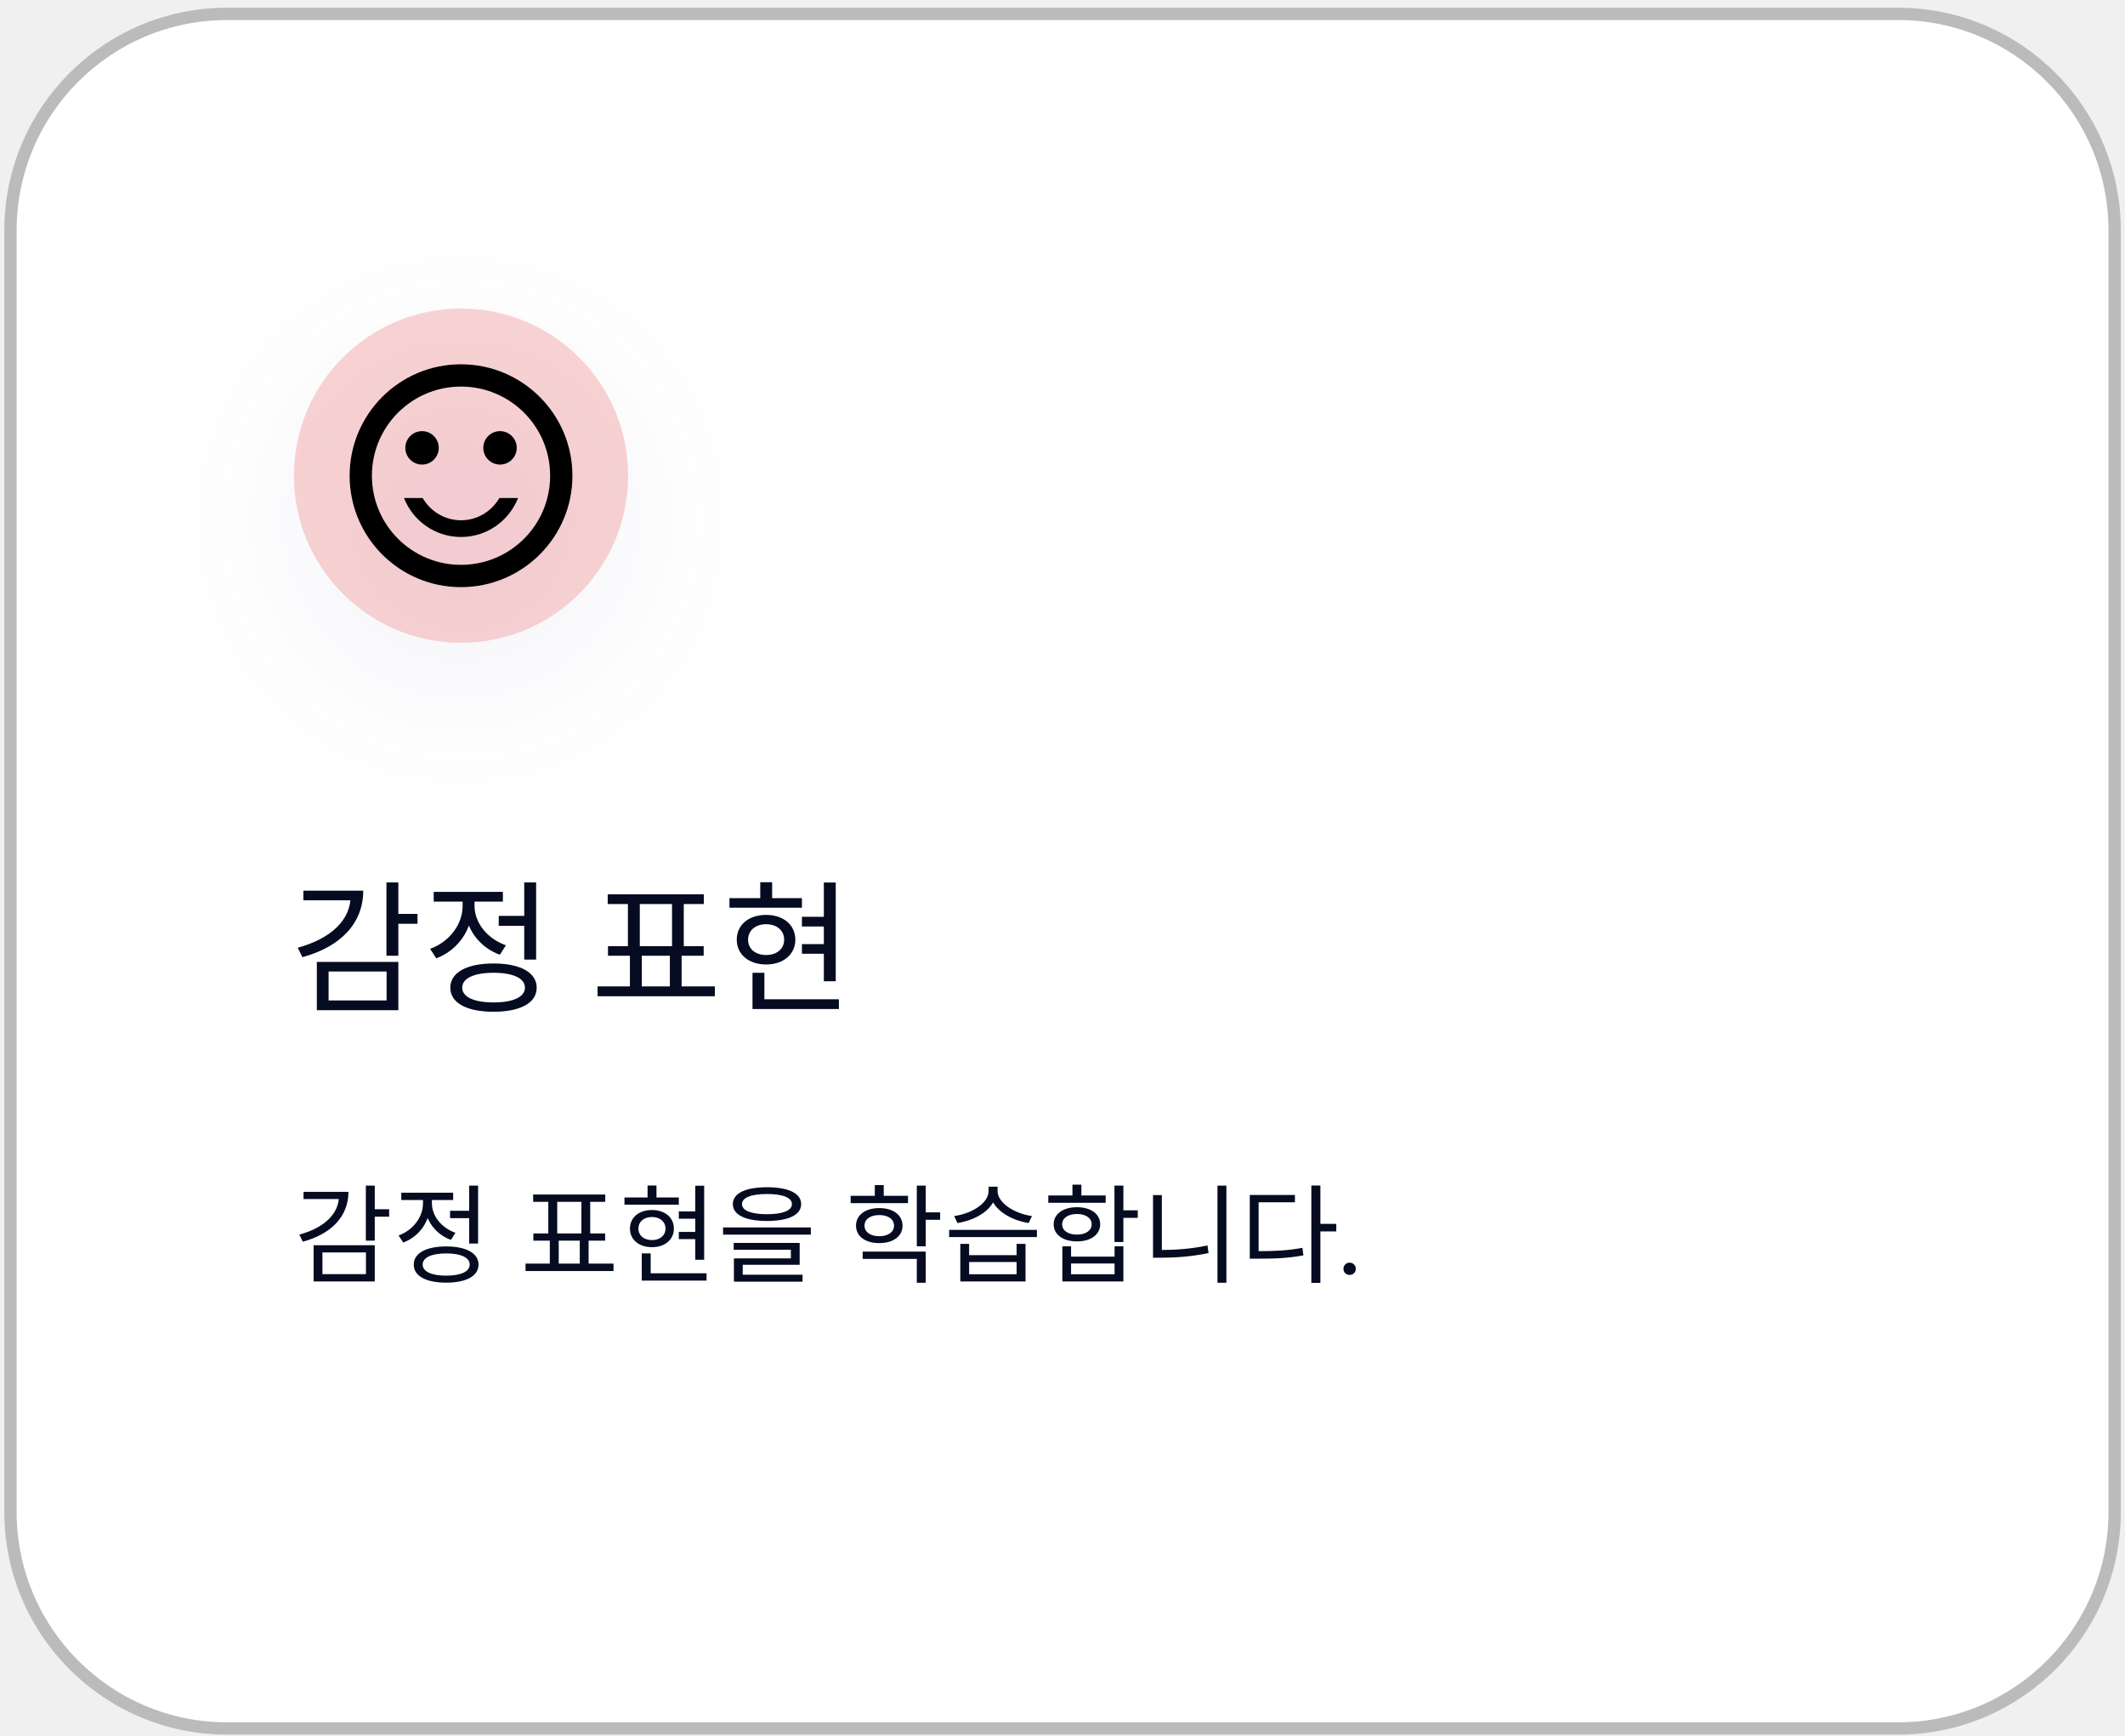
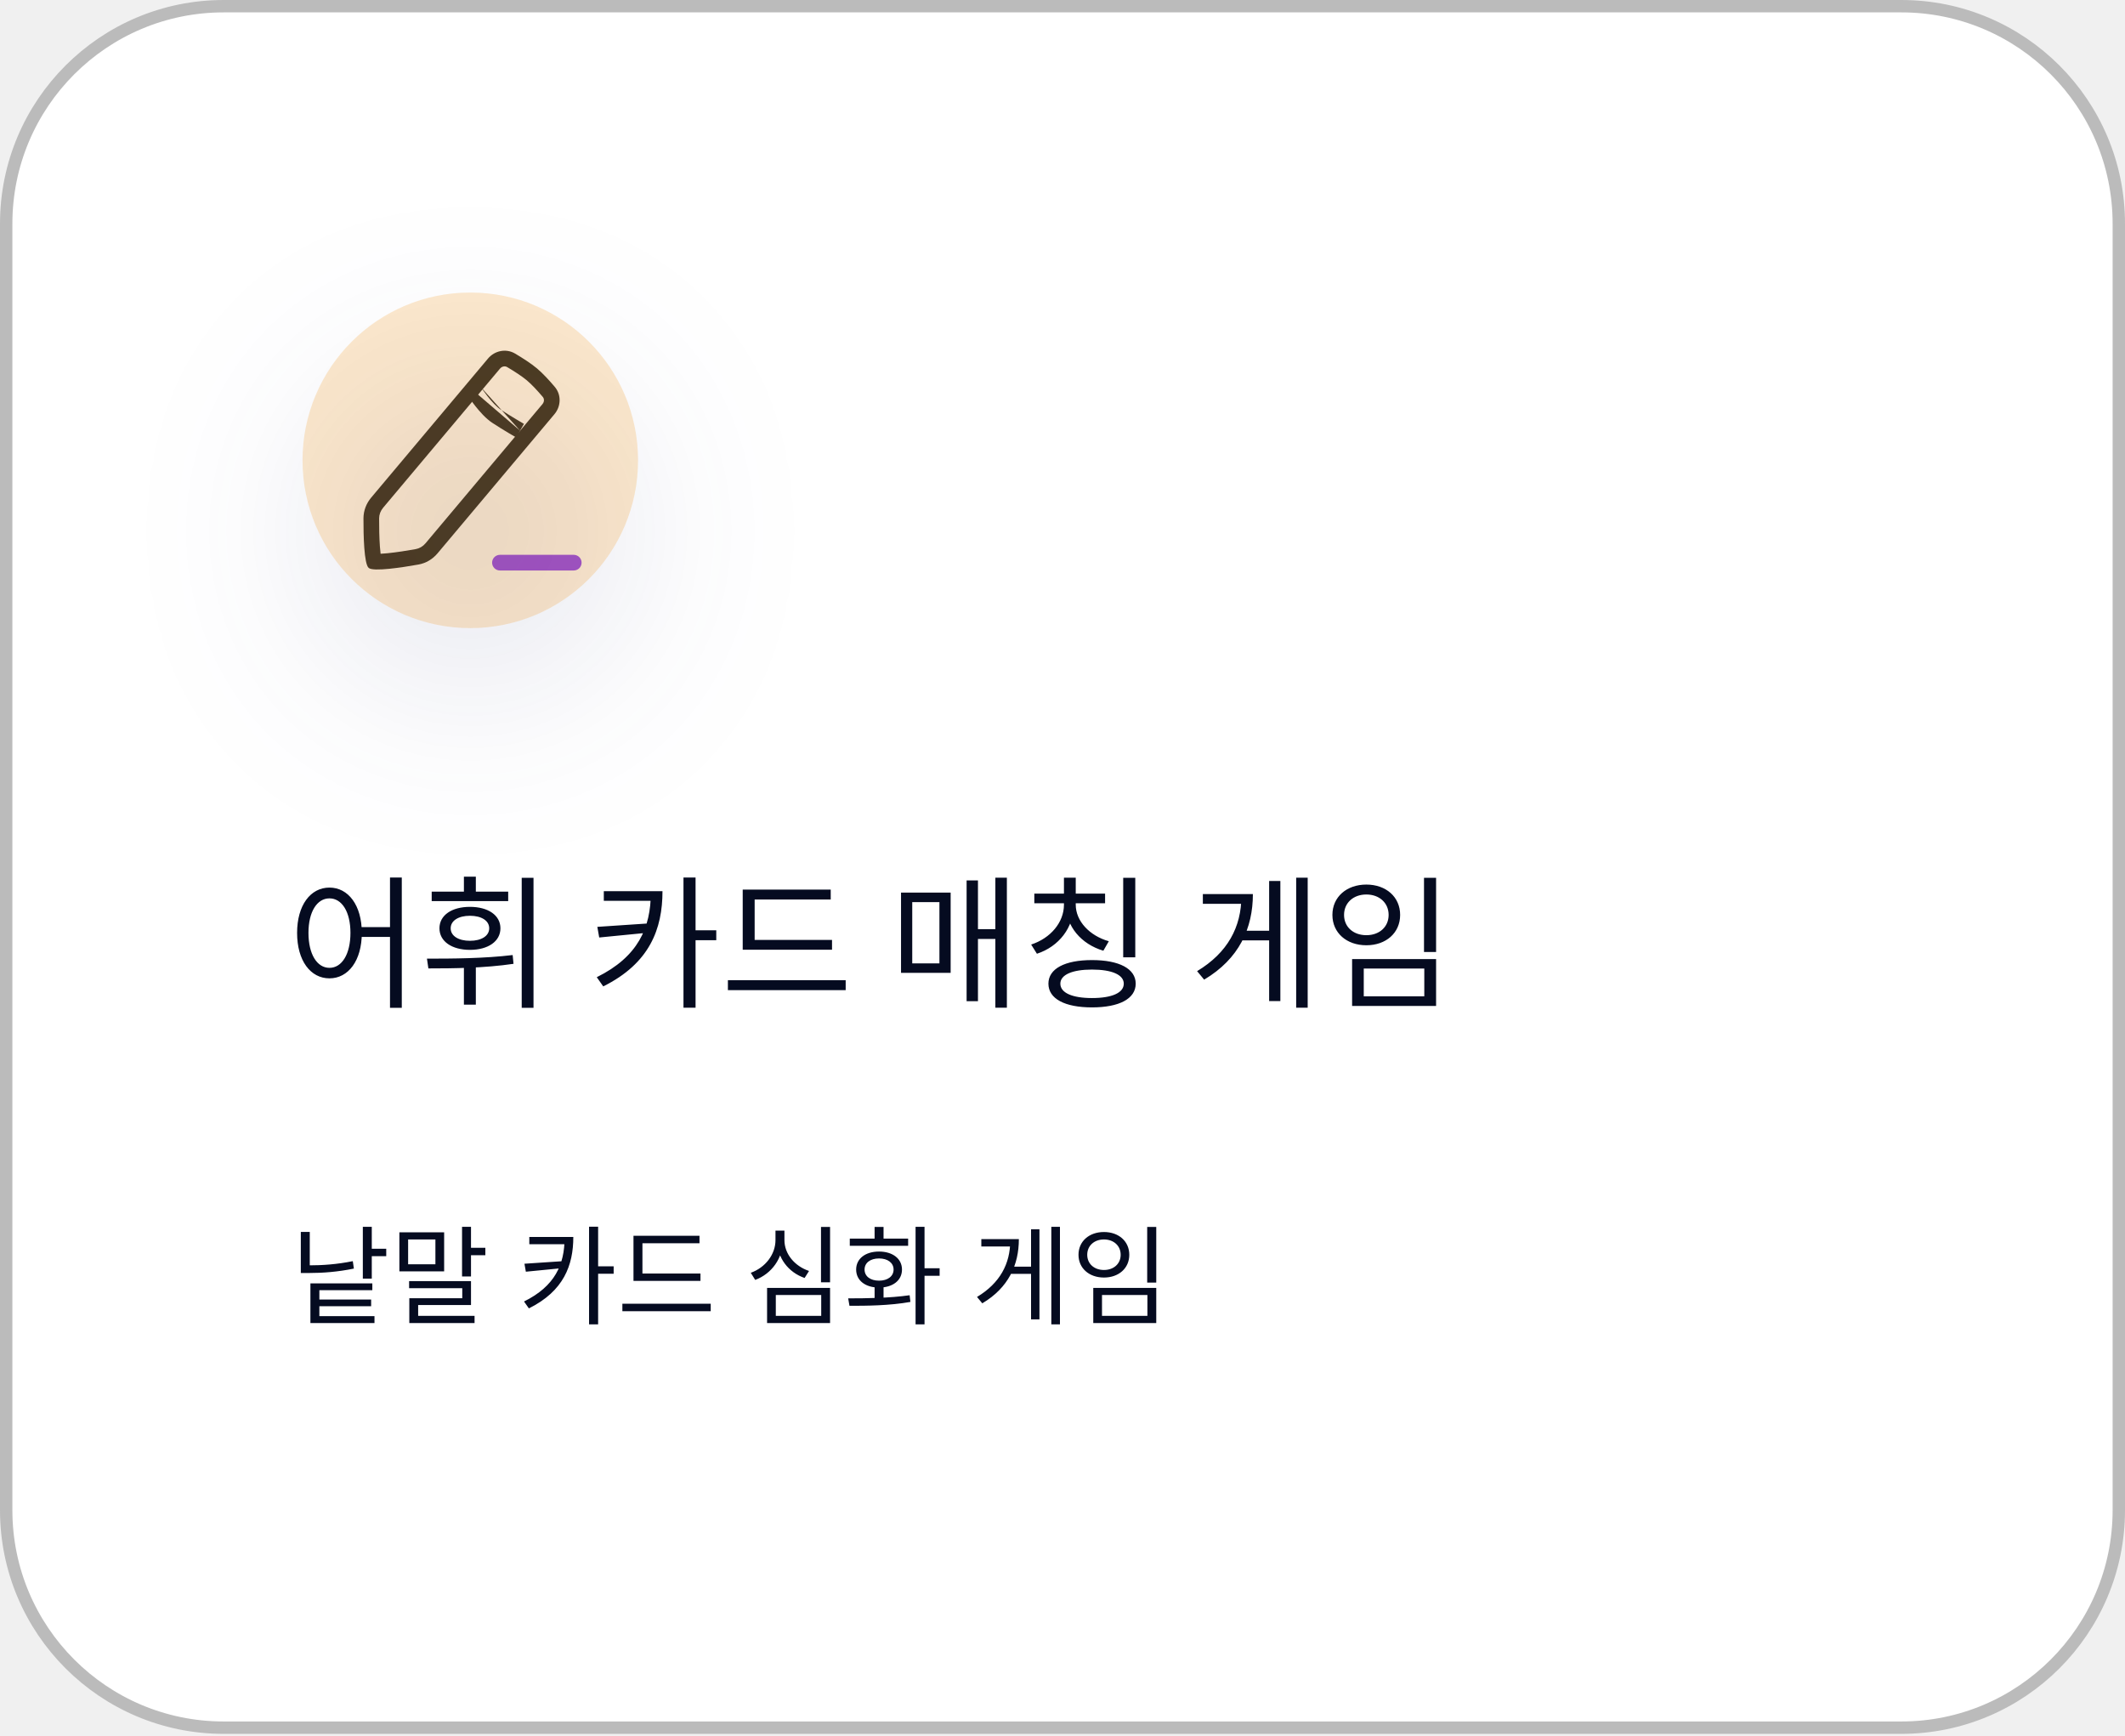
<svg xmlns="http://www.w3.org/2000/svg" width="207" height="169" viewBox="0 0 207 169" fill="none">
-   <rect x="1.019" y="1.351" width="204.974" height="166.994" rx="21.102" fill="white" />
-   <rect x="1.019" y="1.351" width="204.974" height="166.994" rx="21.102" stroke="#BBBBBB" stroke-width="1.201" />
-   <path d="M37.645 85.94H38.803V93.084H37.645V85.94ZM38.482 89.01H40.672V89.972H38.482V89.01ZM34.156 86.749H35.384C35.384 89.93 33.166 92.219 29.454 93.223L29.008 92.302C32.273 91.409 34.156 89.582 34.156 87.266V86.749ZM29.552 86.749H34.798V87.684H29.552V86.749ZM30.864 93.684H38.803V98.386H30.864V93.684ZM37.658 94.618H32.008V97.437H37.658V94.618ZM48.582 89.205H51.429V90.168H48.582V89.205ZM51.066 85.94H52.224V93.46H51.066V85.94ZM48.08 93.837C50.675 93.837 52.28 94.716 52.28 96.195C52.28 97.688 50.675 98.539 48.08 98.539C45.471 98.539 43.866 97.688 43.866 96.195C43.866 94.716 45.471 93.837 48.08 93.837ZM48.08 94.744C46.182 94.744 45.024 95.274 45.024 96.195C45.024 97.102 46.182 97.632 48.08 97.632C49.977 97.632 51.136 97.102 51.136 96.195C51.136 95.274 49.977 94.744 48.08 94.744ZM45.066 87.21H46.015V88.228C46.015 90.558 44.592 92.553 42.499 93.335L41.899 92.414C43.769 91.73 45.066 90.042 45.066 88.228V87.21ZM45.289 87.21H46.224V88.228C46.224 89.861 47.452 91.423 49.28 92.065L48.694 92.986C46.643 92.247 45.289 90.349 45.289 88.228V87.21ZM42.248 86.861H48.987V87.81H42.248V86.861ZM61.361 92.777H62.519V96.376H61.361V92.777ZM65.254 92.777H66.398V96.376H65.254V92.777ZM58.208 96.07H69.635V97.032H58.208V96.07ZM59.198 87.098H68.561V88.047H59.198V87.098ZM59.226 92.149H68.547V93.084H59.226V92.149ZM61.166 87.865H62.324V92.344H61.166V87.865ZM65.463 87.865H66.607V92.344H65.463V87.865ZM80.252 85.954H81.41V95.567H80.252V85.954ZM78.117 89.289H80.74V90.237H78.117V89.289ZM78.117 91.954H80.74V92.888H78.117V91.954ZM71.057 87.475H78.117V88.41H71.057V87.475ZM74.629 89.107C76.303 89.107 77.475 90.07 77.475 91.521C77.475 92.958 76.303 93.935 74.629 93.935C72.941 93.935 71.769 92.958 71.769 91.521C71.769 90.07 72.941 89.107 74.629 89.107ZM74.629 90.014C73.582 90.014 72.871 90.628 72.871 91.521C72.871 92.414 73.582 93.014 74.629 93.014C75.675 93.014 76.387 92.414 76.387 91.521C76.387 90.628 75.675 90.014 74.629 90.014ZM74.057 85.926H75.215V88.075H74.057V85.926ZM73.303 97.325H81.717V98.274H73.303V97.325ZM73.303 94.744H74.461V97.786H73.303V94.744Z" fill="#050B20" />
-   <path d="M35.638 115.474H36.506V120.831H35.638V115.474ZM36.266 117.776H37.908V118.498H36.266V117.776ZM33.022 116.081H33.943C33.943 118.466 32.279 120.183 29.495 120.936L29.16 120.245C31.609 119.576 33.022 118.205 33.022 116.468V116.081ZM29.568 116.081H33.503V116.782H29.568V116.081ZM30.552 121.281H36.506V124.808H30.552V121.281ZM35.648 121.982H31.41V124.096H35.648V121.982ZM43.841 117.922H45.976V118.644H43.841V117.922ZM45.704 115.474H46.572V121.114H45.704V115.474ZM43.464 121.396C45.411 121.396 46.614 122.056 46.614 123.165C46.614 124.285 45.411 124.923 43.464 124.923C41.507 124.923 40.304 124.285 40.304 123.165C40.304 122.056 41.507 121.396 43.464 121.396ZM43.464 122.077C42.041 122.077 41.173 122.474 41.173 123.165C41.173 123.845 42.041 124.243 43.464 124.243C44.887 124.243 45.756 123.845 45.756 123.165C45.756 122.474 44.887 122.077 43.464 122.077ZM41.204 116.426H41.916V117.19C41.916 118.937 40.848 120.434 39.279 121.02L38.828 120.329C40.231 119.816 41.204 118.55 41.204 117.19V116.426ZM41.371 116.426H42.072V117.19C42.072 118.414 42.993 119.586 44.364 120.067L43.925 120.758C42.386 120.203 41.371 118.78 41.371 117.19V116.426ZM39.09 116.164H44.144V116.876H39.09V116.164ZM53.558 120.601H54.426V123.301H53.558V120.601ZM56.477 120.601H57.336V123.301H56.477V120.601ZM51.193 123.071H59.763V123.793H51.193V123.071ZM51.936 116.342H58.958V117.054H51.936V116.342ZM51.957 120.13H58.947V120.831H51.957V120.13ZM53.411 116.918H54.28V120.277H53.411V116.918ZM56.635 116.918H57.493V120.277H56.635V116.918ZM67.726 115.484H68.594V122.694H67.726V115.484ZM66.125 117.985H68.092V118.697H66.125V117.985ZM66.125 119.984H68.092V120.685H66.125V119.984ZM60.83 116.625H66.125V117.326H60.83V116.625ZM63.509 117.849C64.764 117.849 65.644 118.571 65.644 119.659C65.644 120.737 64.764 121.47 63.509 121.47C62.243 121.47 61.364 120.737 61.364 119.659C61.364 118.571 62.243 117.849 63.509 117.849ZM63.509 118.529C62.724 118.529 62.19 118.99 62.19 119.659C62.19 120.329 62.724 120.779 63.509 120.779C64.294 120.779 64.827 120.329 64.827 119.659C64.827 118.99 64.294 118.529 63.509 118.529ZM63.08 115.463H63.948V117.075H63.08V115.463ZM62.515 124.013H68.825V124.724H62.515V124.013ZM62.515 122.077H63.383V124.358H62.515V122.077ZM74.715 115.631C76.798 115.631 78.043 116.217 78.043 117.273C78.043 118.33 76.798 118.916 74.715 118.916C72.623 118.916 71.388 118.33 71.388 117.273C71.388 116.217 72.623 115.631 74.715 115.631ZM74.715 116.29C73.167 116.29 72.277 116.646 72.277 117.273C72.277 117.901 73.167 118.257 74.715 118.257C76.254 118.257 77.143 117.901 77.143 117.273C77.143 116.646 76.254 116.29 74.715 116.29ZM70.435 119.544H78.985V120.245H70.435V119.544ZM71.471 121.051H77.897V123.186H72.35V124.337H71.492V122.558H77.038V121.721H71.471V121.051ZM71.492 124.149H78.179V124.829H71.492V124.149ZM82.863 116.468H88.451V117.179H82.863V116.468ZM85.657 117.661C86.996 117.661 87.917 118.33 87.917 119.377C87.917 120.413 86.996 121.072 85.657 121.072C84.296 121.072 83.386 120.413 83.386 119.377C83.386 118.33 84.296 117.661 85.657 117.661ZM85.657 118.341C84.788 118.341 84.213 118.738 84.213 119.377C84.213 119.994 84.788 120.402 85.657 120.402C86.504 120.402 87.09 119.994 87.09 119.377C87.09 118.738 86.504 118.341 85.657 118.341ZM89.309 115.474H90.177V121.386H89.309V115.474ZM89.937 118.079H91.579V118.801H89.937V118.079ZM84.035 121.899H90.177V124.933H89.309V122.61H84.035V121.899ZM85.217 115.421H86.086V116.865H85.217V115.421ZM93.546 121.145H94.404V122.244H99.029V121.145H99.898V124.808H93.546V121.145ZM94.404 122.914V124.107H99.029V122.914H94.404ZM92.458 119.785H101.007V120.486H92.458V119.785ZM96.298 115.578H97.041V115.997C97.041 117.64 95.21 118.822 93.263 119.115L92.95 118.435C94.655 118.205 96.298 117.19 96.298 115.997V115.578ZM96.434 115.578H97.177V115.997C97.177 117.169 98.841 118.205 100.526 118.435L100.201 119.115C98.276 118.822 96.434 117.619 96.434 115.997V115.578ZM108.562 115.474H109.43V120.967H108.562V115.474ZM109.053 117.88H110.832V118.613H109.053V117.88ZM103.486 121.386H104.334V122.391H108.572V121.386H109.43V124.808H103.486V121.386ZM104.334 123.06V124.107H108.572V123.06H104.334ZM102.116 116.436H107.704V117.148H102.116V116.436ZM104.91 117.577C106.259 117.577 107.17 118.236 107.17 119.241C107.17 120.245 106.259 120.905 104.91 120.905C103.549 120.905 102.639 120.245 102.639 119.241C102.639 118.236 103.549 117.577 104.91 117.577ZM104.91 118.236C104.041 118.236 103.465 118.634 103.465 119.241C103.465 119.848 104.041 120.245 104.91 120.245C105.757 120.245 106.343 119.848 106.343 119.241C106.343 118.634 105.757 118.236 104.91 118.236ZM104.47 115.379H105.339V116.823H104.47V115.379ZM118.596 115.474H119.465V124.933H118.596V115.474ZM112.318 116.394H113.176V122.255H112.318V116.394ZM112.318 121.742H113.092C114.526 121.742 116.022 121.637 117.623 121.302L117.728 122.045C116.085 122.38 114.588 122.495 113.092 122.495H112.318V121.742ZM127.741 115.463H128.62V124.944H127.741V115.463ZM128.411 119.199H130.169V119.931H128.411V119.199ZM121.745 121.857H122.488C124.236 121.857 125.46 121.794 126.873 121.532L126.967 122.265C125.512 122.537 124.267 122.589 122.488 122.589H121.745V121.857ZM121.745 116.384H126.14V117.096H122.603V122.181H121.745V116.384ZM131.476 124.17C131.302 124.17 131.155 124.114 131.037 124.002C130.925 123.883 130.869 123.74 130.869 123.573C130.869 123.406 130.925 123.266 131.037 123.154C131.155 123.036 131.302 122.977 131.476 122.977C131.644 122.977 131.783 123.036 131.895 123.154C132.013 123.266 132.073 123.406 132.073 123.573C132.073 123.74 132.013 123.883 131.895 124.002C131.783 124.114 131.644 124.17 131.476 124.17Z" fill="#050B20" />
-   <g filter="url(#filter0_d_289_3350)">
-     <circle cx="44.91" cy="46.328" r="16.277" fill="#E72929" fill-opacity="0.2" />
-   </g>
-   <g clip-path="url(#clip0_289_3350)">
-     <path d="M48.707 45.247C49.608 45.247 50.335 44.52 50.335 43.619C50.335 42.718 49.608 41.991 48.707 41.991C47.807 41.991 47.08 42.718 47.08 43.619C47.08 44.52 47.807 45.247 48.707 45.247ZM41.111 45.247C42.012 45.247 42.739 44.52 42.739 43.619C42.739 42.718 42.012 41.991 41.111 41.991C40.211 41.991 39.484 42.718 39.484 43.619C39.484 44.52 40.211 45.247 41.111 45.247ZM44.899 35.48C38.909 35.48 34.058 40.342 34.058 46.332C34.058 52.322 38.909 57.183 44.899 57.183C50.899 57.183 55.761 52.322 55.761 46.332C55.761 40.342 50.899 35.48 44.899 35.48ZM44.909 55.013C40.113 55.013 36.228 51.128 36.228 46.332C36.228 41.535 40.113 37.651 44.909 37.651C49.706 37.651 53.59 41.535 53.59 46.332C53.59 51.128 49.706 55.013 44.909 55.013ZM44.909 50.672C43.309 50.672 41.925 49.793 41.171 48.502H39.353C40.222 50.721 42.381 52.3 44.909 52.3C47.438 52.3 49.597 50.721 50.465 48.502H48.648C47.894 49.793 46.51 50.672 44.909 50.672Z" fill="black" />
+   <rect x="0.603" y="0.603" width="205.794" height="167.663" rx="21.187" fill="white" />
+   <rect x="0.603" y="0.603" width="205.794" height="167.663" rx="21.187" stroke="#BBBBBB" stroke-width="1.206" />
+   <path d="M32.093 86.446C33.928 86.446 35.245 88.169 35.245 90.859C35.245 93.563 33.928 95.286 32.093 95.286C30.244 95.286 28.941 93.563 28.941 90.859C28.941 88.169 30.244 86.446 32.093 86.446ZM32.093 87.497C30.874 87.497 30.048 88.814 30.048 90.859C30.048 92.918 30.874 94.263 32.093 94.263C33.312 94.263 34.138 92.918 34.138 90.859C34.138 88.814 33.312 87.497 32.093 87.497ZM37.991 85.466H39.139V98.157H37.991V85.466ZM34.867 90.299H38.495V91.251H34.867V90.299ZM45.19 93.703H46.352V97.849H45.19V93.703ZM50.821 85.494H51.97V98.157H50.821V85.494ZM41.73 94.319L41.59 93.367C44.055 93.367 47.179 93.353 49.939 93.016L50.023 93.871C47.179 94.291 44.139 94.319 41.73 94.319ZM42.052 86.839H49.504V87.763H42.052V86.839ZM45.778 88.323C47.543 88.323 48.748 89.136 48.748 90.411C48.748 91.686 47.543 92.512 45.778 92.512C44.013 92.512 42.808 91.686 42.808 90.411C42.808 89.136 44.013 88.323 45.778 88.323ZM45.778 89.192C44.657 89.192 43.901 89.668 43.901 90.411C43.901 91.153 44.657 91.629 45.778 91.629C46.899 91.629 47.655 91.153 47.655 90.411C47.655 89.668 46.899 89.192 45.778 89.192ZM45.19 85.382H46.352V87.343H45.19V85.382ZM63.399 86.797H64.534C64.534 90.453 63.301 93.815 58.762 96.07L58.132 95.174C62.138 93.198 63.399 90.369 63.399 86.923V86.797ZM58.818 86.797H64.085V87.735H58.818V86.797ZM63.217 89.934V90.831L58.37 91.307L58.188 90.271L63.217 89.934ZM66.579 85.466H67.756V98.143H66.579V85.466ZM67.433 90.607H69.773V91.573H67.433V90.607ZM72.349 91.546H81.049V92.498H72.349V91.546ZM70.906 95.468H82.379V96.434H70.906V95.468ZM72.349 86.642H80.922V87.609H73.512V91.966H72.349V86.642ZM96.96 85.48H98.081V98.143H96.96V85.48ZM94.957 90.495H97.38V91.447H94.957V90.495ZM94.159 85.746H95.265V97.513H94.159V85.746ZM87.771 86.937H92.604V94.753H87.771V86.937ZM91.511 87.861H88.863V93.829H91.511V87.861ZM103.641 87.567H104.594V88.113C104.594 90.341 103.151 92.19 101.008 92.89L100.447 91.994C102.338 91.377 103.641 89.837 103.641 88.113V87.567ZM103.837 87.567H104.79V88.113C104.79 89.71 106.135 91.139 108.012 91.672L107.479 92.596C105.322 91.952 103.837 90.229 103.837 88.113V87.567ZM100.755 87.035H107.648V87.973H100.755V87.035ZM103.641 85.48H104.79V87.441H103.641V85.48ZM109.413 85.494H110.589V93.24H109.413V85.494ZM106.373 93.507C109.02 93.507 110.631 94.347 110.631 95.804C110.631 97.275 109.02 98.115 106.373 98.115C103.725 98.115 102.128 97.275 102.128 95.804C102.128 94.347 103.725 93.507 106.373 93.507ZM106.373 94.431C104.454 94.431 103.291 94.936 103.291 95.804C103.291 96.701 104.454 97.205 106.373 97.205C108.306 97.205 109.469 96.701 109.469 95.804C109.469 94.936 108.306 94.431 106.373 94.431ZM126.263 85.48H127.384V98.143H126.263V85.48ZM120.772 90.649H123.966V91.588H120.772V90.649ZM123.629 85.802H124.722V97.499H123.629V85.802ZM120.926 87.077H122.046C122.046 90.397 120.716 93.381 117.298 95.412L116.611 94.585C119.595 92.792 120.926 90.271 120.926 87.287V87.077ZM117.172 87.077H121.36V88.029H117.172V87.077ZM138.715 85.494H139.892V92.722H138.715V85.494ZM131.711 93.409H139.892V97.975H131.711V93.409ZM138.743 94.333H132.846V97.037H138.743V94.333ZM133.098 86.152C135.017 86.152 136.39 87.357 136.39 89.108C136.39 90.859 135.017 92.064 133.098 92.064C131.179 92.064 129.792 90.859 129.792 89.108C129.792 87.357 131.179 86.152 133.098 86.152ZM133.098 87.119C131.837 87.119 130.927 87.931 130.927 89.108C130.927 90.285 131.837 91.083 133.098 91.083C134.359 91.083 135.269 90.285 135.269 89.108C135.269 87.931 134.359 87.119 133.098 87.119Z" fill="#050B20" />
+   <path d="M35.344 119.488H36.216V124.531H35.344V119.488ZM35.975 121.621H37.624V122.346H35.975V121.621ZM29.303 119.982H30.175V123.806H29.303V119.982ZM29.303 123.239H30.049C31.404 123.239 32.823 123.144 34.367 122.829L34.472 123.554C32.875 123.879 31.457 123.985 30.049 123.985H29.303V123.239ZM30.238 124.993H36.269V125.655H31.11V128.534H30.238V124.993ZM30.238 128.187H36.479V128.859H30.238V128.187ZM30.806 126.569H36.153V127.22H30.806V126.569ZM45.009 119.488H45.881V124.321H45.009V119.488ZM45.503 121.526H47.279V122.251H45.503V121.526ZM38.905 120.024H43.265V123.827H38.905V120.024ZM42.414 120.717H39.756V123.133H42.414V120.717ZM39.851 124.772H45.881V127.105H40.733V128.523H39.872V126.443H45.03V125.466H39.851V124.772ZM39.872 128.156H46.228V128.859H39.872V128.156ZM54.996 120.475H55.847C55.847 123.218 54.923 125.739 51.519 127.431L51.046 126.758C54.051 125.277 54.996 123.155 54.996 120.57V120.475ZM51.561 120.475H55.511V121.179H51.561V120.475ZM54.86 122.829V123.501L51.225 123.858L51.088 123.081L54.86 122.829ZM57.381 119.477H58.264V128.986H57.381V119.477ZM58.022 123.333H59.777V124.058H58.022V123.333ZM61.709 124.037H68.234V124.751H61.709V124.037ZM60.627 126.979H69.232V127.704H60.627V126.979ZM61.709 120.36H68.139V121.085H62.581V124.352H61.709V120.36ZM79.975 119.498H80.858V124.888H79.975V119.498ZM74.722 125.434H80.858V128.859H74.722V125.434ZM79.996 126.128H75.573V128.156H79.996V126.128ZM75.541 119.856H76.266V120.78C76.266 122.545 75.174 124.058 73.566 124.657L73.135 123.963C74.564 123.449 75.541 122.167 75.541 120.78V119.856ZM75.699 119.856H76.413V120.78C76.413 122.125 77.401 123.312 78.809 123.785L78.378 124.468C76.792 123.921 75.699 122.503 75.699 120.78V119.856ZM85.196 125.151H86.068V126.695H85.196V125.151ZM89.188 119.488H90.06V128.986H89.188V119.488ZM89.776 123.522H91.531V124.258H89.776V123.522ZM82.748 127.178L82.622 126.453C84.324 126.453 86.646 126.432 88.61 126.149L88.684 126.8C86.635 127.168 84.408 127.178 82.748 127.178ZM82.779 120.633H88.463V121.337H82.779V120.633ZM85.627 121.894C86.95 121.894 87.864 122.587 87.864 123.648C87.864 124.72 86.95 125.403 85.627 125.403C84.303 125.403 83.399 124.72 83.399 123.648C83.399 122.587 84.303 121.894 85.627 121.894ZM85.627 122.566C84.775 122.566 84.219 122.997 84.219 123.648C84.219 124.3 84.775 124.73 85.627 124.73C86.478 124.73 87.045 124.3 87.045 123.648C87.045 122.997 86.478 122.566 85.627 122.566ZM85.196 119.498H86.068V121.106H85.196V119.498ZM102.411 119.488H103.252V128.986H102.411V119.488ZM98.293 123.365H100.688V124.069H98.293V123.365ZM100.436 119.729H101.255V128.502H100.436V119.729ZM98.408 120.686H99.249C99.249 123.176 98.251 125.413 95.687 126.937L95.172 126.317C97.41 124.972 98.408 123.081 98.408 120.843V120.686ZM95.593 120.686H98.734V121.4H95.593V120.686ZM111.75 119.498H112.633V124.92H111.75V119.498ZM106.497 125.434H112.633V128.859H106.497V125.434ZM111.771 126.128H107.348V128.156H111.771V126.128ZM107.537 119.992C108.977 119.992 110.006 120.896 110.006 122.209C110.006 123.522 108.977 124.426 107.537 124.426C106.098 124.426 105.058 123.522 105.058 122.209C105.058 120.896 106.098 119.992 107.537 119.992ZM107.537 120.717C106.592 120.717 105.909 121.326 105.909 122.209C105.909 123.091 106.592 123.69 107.537 123.69C108.483 123.69 109.166 123.091 109.166 122.209C109.166 121.326 108.483 120.717 107.537 120.717Z" fill="#050B20" />
+   <path fill-rule="evenodd" clip-rule="evenodd" d="M41.449 52.917L52.84 39.359C53.047 39.114 53.015 38.825 52.877 38.662C52.369 38.064 51.8 37.448 51.326 37.049C50.842 36.642 50.104 36.166 49.399 35.749C49.207 35.636 48.911 35.657 48.704 35.903L37.322 49.45C37.066 49.754 36.933 50.119 36.931 50.483C36.929 51.283 36.942 52.349 37.008 53.248C37.027 53.507 37.05 53.737 37.075 53.934C37.273 53.924 37.504 53.907 37.761 53.881C38.658 53.792 39.711 53.621 40.498 53.48C40.856 53.416 41.193 53.222 41.449 52.917ZM50.175 34.436C49.299 33.918 48.191 34.143 47.536 34.922L36.154 48.468C35.68 49.033 35.409 49.74 35.406 50.478C35.401 52.101 35.458 54.93 35.915 55.314C36.372 55.698 39.169 55.267 40.767 54.982C41.493 54.852 42.142 54.463 42.617 53.898L54.008 40.341C54.658 39.567 54.694 38.445 54.039 37.675C53.518 37.061 52.883 36.365 52.307 35.881C51.722 35.39 50.895 34.862 50.175 34.436Z" fill="#222628" />
+   <path fill-rule="evenodd" clip-rule="evenodd" d="M46.853 37.715C46.853 37.715 46.853 37.715 46.853 37.715L46.855 37.717L46.863 37.729L46.897 37.78C46.927 37.825 46.972 37.892 47.03 37.974C47.146 38.138 47.311 38.364 47.505 38.61C47.91 39.121 48.384 39.639 48.785 39.903C49.282 40.23 49.845 40.575 50.288 40.839C50.508 40.971 50.697 41.083 50.831 41.161C50.897 41.2 50.95 41.23 50.986 41.251L51.027 41.275L51.04 41.282C51.04 41.282 51.041 41.283 50.661 41.944M46.214 38.131L45.575 38.547C45.345 38.194 45.445 37.722 45.798 37.492C46.15 37.262 46.623 37.362 46.853 37.715C46.853 37.715 46.853 37.715 46.853 37.715M50.661 41.944C50.281 42.605 50.281 42.605 50.281 42.605L50.265 42.596L50.222 42.571C50.184 42.549 50.13 42.517 50.061 42.477C49.924 42.397 49.73 42.283 49.504 42.148C49.054 41.879 48.47 41.521 47.946 41.176C47.327 40.769 46.725 40.082 46.309 39.557C46.093 39.284 45.911 39.034 45.783 38.852C45.719 38.76 45.668 38.686 45.632 38.633C45.614 38.607 45.601 38.586 45.591 38.572L45.58 38.554L45.576 38.549L45.575 38.547C45.575 38.547 45.575 38.547 46.214 38.131" fill="#222628" />
+   <path fill-rule="evenodd" clip-rule="evenodd" d="M47.937 54.8C47.937 54.379 48.279 54.037 48.7 54.037H55.89C56.311 54.037 56.653 54.379 56.653 54.8C56.653 55.221 56.311 55.562 55.89 55.562H48.7C48.279 55.562 47.937 55.221 47.937 54.8Z" fill="#8E44F4" />
+   <g filter="url(#filter0_d_898_3898)">
+     <circle cx="45.812" cy="44.834" r="16.342" fill="#F48C06" fill-opacity="0.2" />
  </g>
  <defs>
-     <filter id="filter0_d_289_3350" x="11.484" y="17.189" width="66.851" height="66.852" filterUnits="userSpaceOnUse" color-interpolation-filters="sRGB">
+     <filter id="filter0_d_898_3898" x="12.253" y="18.162" width="67.119" height="67.118" filterUnits="userSpaceOnUse" color-interpolation-filters="sRGB">
      <feFlood flood-opacity="0" result="BackgroundImageFix" />
      <feColorMatrix in="SourceAlpha" type="matrix" values="0 0 0 0 0 0 0 0 0 0 0 0 0 0 0 0 0 0 127 0" result="hardAlpha" />
-       <feOffset dy="4.287" />
-       <feGaussianBlur stdDeviation="8.574" />
-       <feColorMatrix type="matrix" values="0 0 0 0 0.212 0 0 0 0 0.239 0 0 0 0 0.533 0 0 0 0.06 0" />
-       <feBlend mode="normal" in2="BackgroundImageFix" result="effect1_dropShadow_289_3350" />
-       <feBlend mode="normal" in="SourceGraphic" in2="effect1_dropShadow_289_3350" result="shape" />
+       <feOffset dy="6.887" />
+       <feGaussianBlur stdDeviation="8.609" />
+       <feColorMatrix type="matrix" values="0 0 0 0 0.146 0 0 0 0 0.172 0 0 0 0 0.442 0 0 0 0.1 0" />
+       <feBlend mode="normal" in2="BackgroundImageFix" result="effect1_dropShadow_898_3898" />
+       <feBlend mode="normal" in="SourceGraphic" in2="effect1_dropShadow_898_3898" result="shape" />
    </filter>
-     <clipPath id="clip0_289_3350">
-       <rect width="26.043" height="26.043" fill="white" transform="translate(31.8877 33.3086)" />
-     </clipPath>
  </defs>
</svg>
